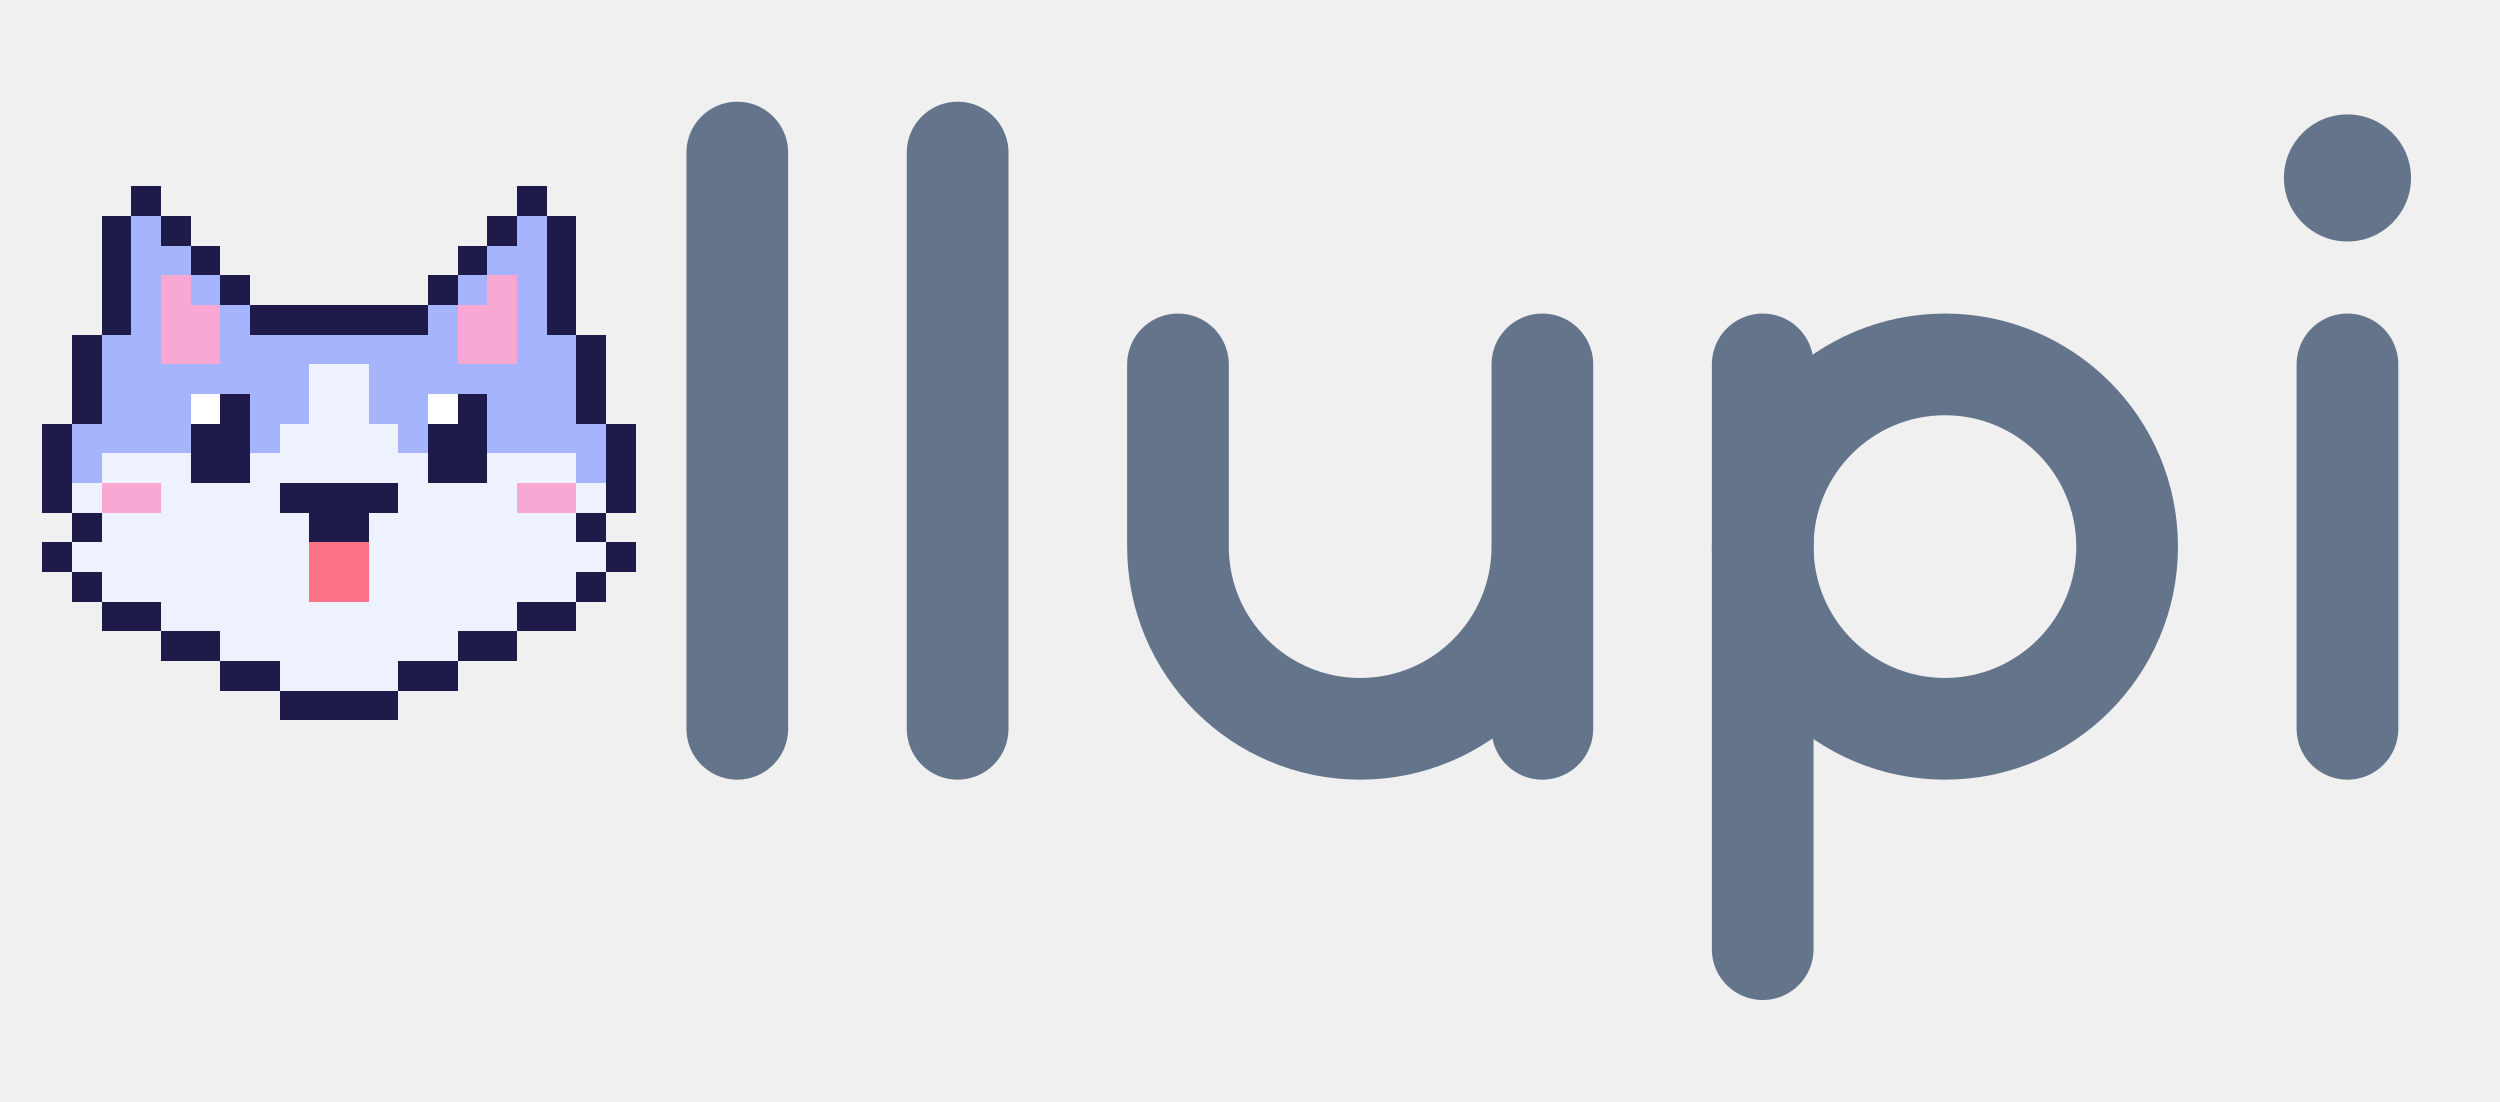
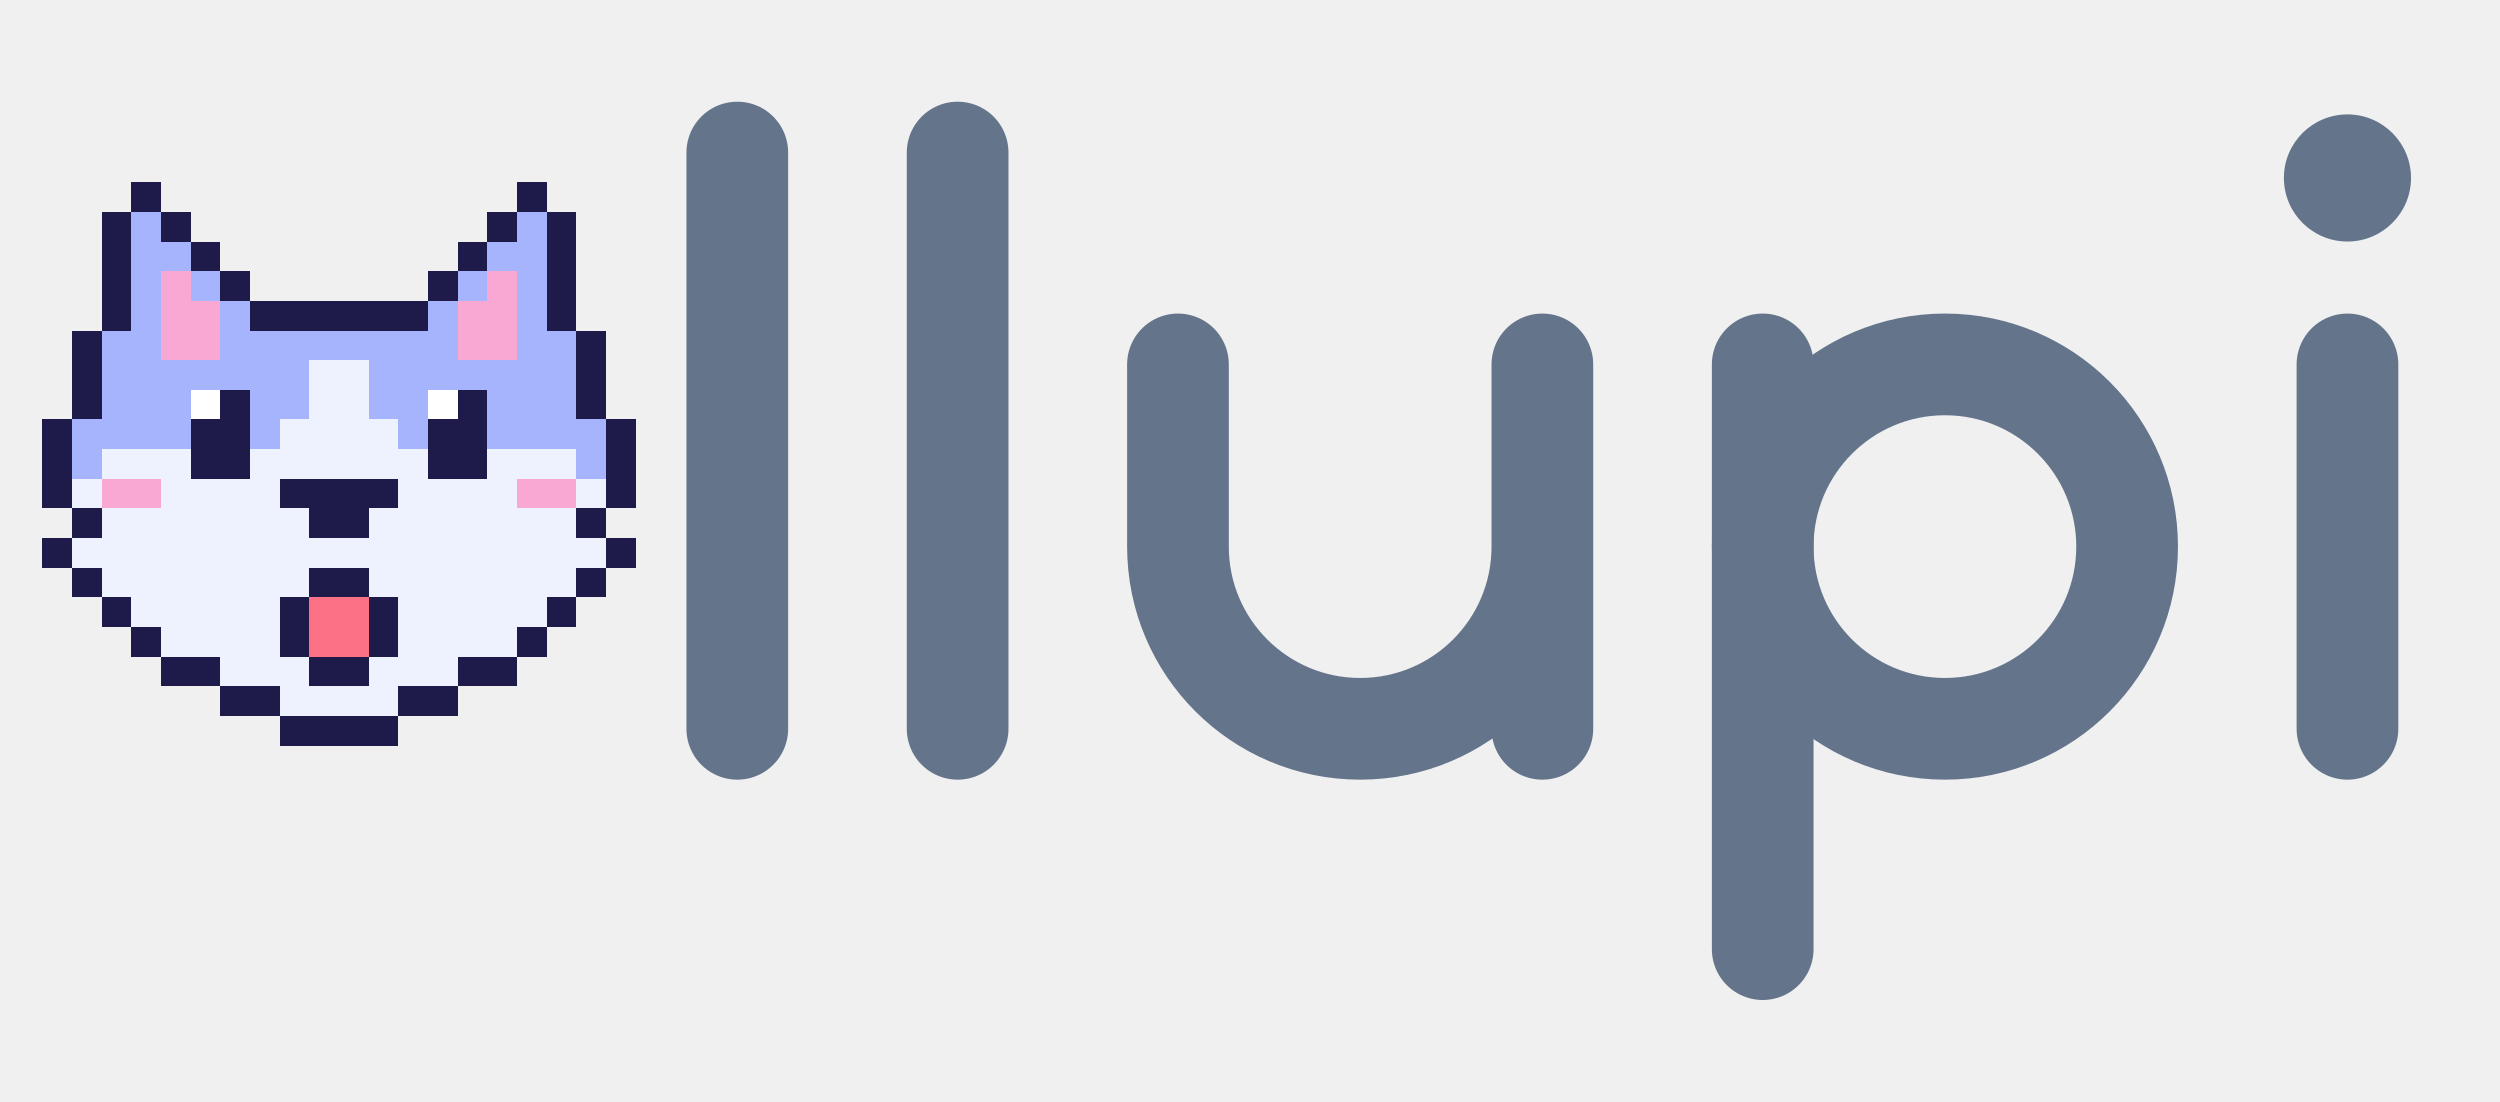
<svg xmlns="http://www.w3.org/2000/svg" viewBox="-24 -184 590 260" width="590" height="260">
  <g shape-rendering="crispEdges">
-     <rect x="7" y="-140" width="7" height="7" fill="#1e1b4b" />
-     <rect x="98" y="-140" width="7" height="7" fill="#1e1b4b" />
-     <rect x="0" y="-133" width="7" height="7" fill="#1e1b4b" />
-     <rect x="7" y="-133" width="7" height="7" fill="#a5b4fc" />
-     <rect x="14" y="-133" width="7" height="7" fill="#1e1b4b" />
-     <rect x="91" y="-133" width="7" height="7" fill="#1e1b4b" />
-     <rect x="98" y="-133" width="7" height="7" fill="#a5b4fc" />
-     <rect x="105" y="-133" width="7" height="7" fill="#1e1b4b" />
-     <rect x="0" y="-126" width="7" height="7" fill="#1e1b4b" />
-     <rect x="7" y="-126" width="14" height="7" fill="#a5b4fc" />
-     <rect x="21" y="-126" width="7" height="7" fill="#1e1b4b" />
-     <rect x="84" y="-126" width="7" height="7" fill="#1e1b4b" />
-     <rect x="91" y="-126" width="14" height="7" fill="#a5b4fc" />
-     <rect x="105" y="-126" width="7" height="7" fill="#1e1b4b" />
-     <rect x="0" y="-119" width="7" height="7" fill="#1e1b4b" />
-     <rect x="7" y="-119" width="7" height="7" fill="#a5b4fc" />
-     <rect x="14" y="-119" width="7" height="7" fill="#f9a8d4" />
-     <rect x="21" y="-119" width="7" height="7" fill="#a5b4fc" />
-     <rect x="28" y="-119" width="7" height="7" fill="#1e1b4b" />
-     <rect x="77" y="-119" width="7" height="7" fill="#1e1b4b" />
-     <rect x="84" y="-119" width="7" height="7" fill="#a5b4fc" />
-     <rect x="91" y="-119" width="7" height="7" fill="#f9a8d4" />
-     <rect x="98" y="-119" width="7" height="7" fill="#a5b4fc" />
-     <rect x="105" y="-119" width="7" height="7" fill="#1e1b4b" />
-     <rect x="0" y="-112" width="7" height="7" fill="#1e1b4b" />
-     <rect x="7" y="-112" width="7" height="7" fill="#a5b4fc" />
-     <rect x="14" y="-112" width="14" height="7" fill="#f9a8d4" />
-     <rect x="28" y="-112" width="7" height="7" fill="#a5b4fc" />
-     <rect x="35" y="-112" width="42" height="7" fill="#1e1b4b" />
-     <rect x="77" y="-112" width="7" height="7" fill="#a5b4fc" />
-     <rect x="84" y="-112" width="14" height="7" fill="#f9a8d4" />
-     <rect x="98" y="-112" width="7" height="7" fill="#a5b4fc" />
-     <rect x="105" y="-112" width="7" height="7" fill="#1e1b4b" />
-     <rect x="-7" y="-105" width="7" height="7" fill="#1e1b4b" />
-     <rect x="0" y="-105" width="14" height="7" fill="#a5b4fc" />
-     <rect x="14" y="-105" width="14" height="7" fill="#f9a8d4" />
-     <rect x="28" y="-105" width="56" height="7" fill="#a5b4fc" />
-     <rect x="84" y="-105" width="14" height="7" fill="#f9a8d4" />
-     <rect x="98" y="-105" width="14" height="7" fill="#a5b4fc" />
-     <rect x="112" y="-105" width="7" height="7" fill="#1e1b4b" />
-     <rect x="-7" y="-98" width="7" height="7" fill="#1e1b4b" />
-     <rect x="0" y="-98" width="49" height="7" fill="#a5b4fc" />
-     <rect x="49" y="-98" width="14" height="7" fill="#eef2ff" />
-     <rect x="63" y="-98" width="49" height="7" fill="#a5b4fc" />
-     <rect x="112" y="-98" width="7" height="7" fill="#1e1b4b" />
-     <rect x="-7" y="-91" width="7" height="7" fill="#1e1b4b" />
-     <rect x="0" y="-91" width="21" height="7" fill="#a5b4fc" />
-     <rect x="21" y="-91" width="7" height="7" fill="#ffffff" />
-     <rect x="28" y="-91" width="7" height="7" fill="#1e1b4b" />
-     <rect x="35" y="-91" width="14" height="7" fill="#a5b4fc" />
-     <rect x="49" y="-91" width="14" height="7" fill="#eef2ff" />
-     <rect x="63" y="-91" width="14" height="7" fill="#a5b4fc" />
-     <rect x="77" y="-91" width="7" height="7" fill="#ffffff" />
-     <rect x="84" y="-91" width="7" height="7" fill="#1e1b4b" />
-     <rect x="91" y="-91" width="21" height="7" fill="#a5b4fc" />
-     <rect x="112" y="-91" width="7" height="7" fill="#1e1b4b" />
-     <rect x="-14" y="-84" width="7" height="7" fill="#1e1b4b" />
-     <rect x="-7" y="-84" width="28" height="7" fill="#a5b4fc" />
-     <rect x="21" y="-84" width="14" height="7" fill="#1e1b4b" />
-     <rect x="35" y="-84" width="7" height="7" fill="#a5b4fc" />
-     <rect x="42" y="-84" width="28" height="7" fill="#eef2ff" />
-     <rect x="70" y="-84" width="7" height="7" fill="#a5b4fc" />
-     <rect x="77" y="-84" width="14" height="7" fill="#1e1b4b" />
-     <rect x="91" y="-84" width="28" height="7" fill="#a5b4fc" />
-     <rect x="119" y="-84" width="7" height="7" fill="#1e1b4b" />
-     <rect x="-14" y="-77" width="7" height="7" fill="#1e1b4b" />
-     <rect x="-7" y="-77" width="7" height="7" fill="#a5b4fc" />
-     <rect x="0" y="-77" width="21" height="7" fill="#eef2ff" />
-     <rect x="21" y="-77" width="14" height="7" fill="#1e1b4b" />
-     <rect x="35" y="-77" width="42" height="7" fill="#eef2ff" />
-     <rect x="77" y="-77" width="14" height="7" fill="#1e1b4b" />
-     <rect x="91" y="-77" width="21" height="7" fill="#eef2ff" />
-     <rect x="112" y="-77" width="7" height="7" fill="#a5b4fc" />
-     <rect x="119" y="-77" width="7" height="7" fill="#1e1b4b" />
-     <rect x="-14" y="-70" width="7" height="7" fill="#1e1b4b" />
-     <rect x="-7" y="-70" width="7" height="7" fill="#eef2ff" />
-     <rect x="0" y="-70" width="14" height="7" fill="#f9a8d4" />
-     <rect x="14" y="-70" width="28" height="7" fill="#eef2ff" />
-     <rect x="42" y="-70" width="28" height="7" fill="#1e1b4b" />
-     <rect x="70" y="-70" width="28" height="7" fill="#eef2ff" />
-     <rect x="98" y="-70" width="14" height="7" fill="#f9a8d4" />
-     <rect x="112" y="-70" width="7" height="7" fill="#eef2ff" />
-     <rect x="119" y="-70" width="7" height="7" fill="#1e1b4b" />
-     <rect x="-7" y="-63" width="7" height="7" fill="#1e1b4b" />
-     <rect x="0" y="-63" width="49" height="7" fill="#eef2ff" />
-     <rect x="49" y="-63" width="14" height="7" fill="#1e1b4b" />
-     <rect x="63" y="-63" width="49" height="7" fill="#eef2ff" />
-     <rect x="112" y="-63" width="7" height="7" fill="#1e1b4b" />
-     <rect x="-14" y="-56" width="7" height="7" fill="#1e1b4b" />
-     <rect x="-7" y="-56" width="56" height="7" fill="#eef2ff" />
-     <rect x="49" y="-56" width="14" height="7" fill="#fb7185" />
-     <rect x="63" y="-56" width="56" height="7" fill="#eef2ff" />
-     <rect x="119" y="-56" width="7" height="7" fill="#1e1b4b" />
-     <rect x="-7" y="-49" width="7" height="7" fill="#1e1b4b" />
-     <rect x="0" y="-49" width="49" height="7" fill="#eef2ff" />
-     <rect x="49" y="-49" width="14" height="7" fill="#fb7185" />
-     <rect x="63" y="-49" width="49" height="7" fill="#eef2ff" />
-     <rect x="112" y="-49" width="7" height="7" fill="#1e1b4b" />
-     <rect x="0" y="-42" width="14" height="7" fill="#1e1b4b" />
-     <rect x="14" y="-42" width="84" height="7" fill="#eef2ff" />
-     <rect x="98" y="-42" width="14" height="7" fill="#1e1b4b" />
-     <rect x="14" y="-35" width="14" height="7" fill="#1e1b4b" />
-     <rect x="28" y="-35" width="56" height="7" fill="#eef2ff" />
-     <rect x="84" y="-35" width="14" height="7" fill="#1e1b4b" />
-     <rect x="28" y="-28" width="14" height="7" fill="#1e1b4b" />
-     <rect x="42" y="-28" width="28" height="7" fill="#eef2ff" />
-     <rect x="70" y="-28" width="14" height="7" fill="#1e1b4b" />
-     <rect x="42" y="-21" width="28" height="7" fill="#1e1b4b" />
+     <rect x="7" y="-141" width="7" height="7" fill="#1e1b4b" />
+     <rect x="98" y="-141" width="7" height="7" fill="#1e1b4b" />
+     <rect x="0" y="-134" width="7" height="7" fill="#1e1b4b" />
+     <rect x="7" y="-134" width="7" height="7" fill="#a5b4fc" />
+     <rect x="14" y="-134" width="7" height="7" fill="#1e1b4b" />
+     <rect x="91" y="-134" width="7" height="7" fill="#1e1b4b" />
+     <rect x="98" y="-134" width="7" height="7" fill="#a5b4fc" />
+     <rect x="105" y="-134" width="7" height="7" fill="#1e1b4b" />
+     <rect x="0" y="-127" width="7" height="7" fill="#1e1b4b" />
+     <rect x="7" y="-127" width="14" height="7" fill="#a5b4fc" />
+     <rect x="21" y="-127" width="7" height="7" fill="#1e1b4b" />
+     <rect x="84" y="-127" width="7" height="7" fill="#1e1b4b" />
+     <rect x="91" y="-127" width="14" height="7" fill="#a5b4fc" />
+     <rect x="105" y="-127" width="7" height="7" fill="#1e1b4b" />
+     <rect x="0" y="-120" width="7" height="7" fill="#1e1b4b" />
+     <rect x="7" y="-120" width="7" height="7" fill="#a5b4fc" />
+     <rect x="14" y="-120" width="7" height="7" fill="#f9a8d4" />
+     <rect x="21" y="-120" width="7" height="7" fill="#a5b4fc" />
+     <rect x="28" y="-120" width="7" height="7" fill="#1e1b4b" />
+     <rect x="77" y="-120" width="7" height="7" fill="#1e1b4b" />
+     <rect x="84" y="-120" width="7" height="7" fill="#a5b4fc" />
+     <rect x="91" y="-120" width="7" height="7" fill="#f9a8d4" />
+     <rect x="98" y="-120" width="7" height="7" fill="#a5b4fc" />
+     <rect x="105" y="-120" width="7" height="7" fill="#1e1b4b" />
+     <rect x="0" y="-113" width="7" height="7" fill="#1e1b4b" />
+     <rect x="7" y="-113" width="7" height="7" fill="#a5b4fc" />
+     <rect x="14" y="-113" width="14" height="7" fill="#f9a8d4" />
+     <rect x="28" y="-113" width="7" height="7" fill="#a5b4fc" />
+     <rect x="35" y="-113" width="42" height="7" fill="#1e1b4b" />
+     <rect x="77" y="-113" width="7" height="7" fill="#a5b4fc" />
+     <rect x="84" y="-113" width="14" height="7" fill="#f9a8d4" />
+     <rect x="98" y="-113" width="7" height="7" fill="#a5b4fc" />
+     <rect x="105" y="-113" width="7" height="7" fill="#1e1b4b" />
+     <rect x="-7" y="-106" width="7" height="7" fill="#1e1b4b" />
+     <rect x="0" y="-106" width="14" height="7" fill="#a5b4fc" />
+     <rect x="14" y="-106" width="14" height="7" fill="#f9a8d4" />
+     <rect x="28" y="-106" width="56" height="7" fill="#a5b4fc" />
+     <rect x="84" y="-106" width="14" height="7" fill="#f9a8d4" />
+     <rect x="98" y="-106" width="14" height="7" fill="#a5b4fc" />
+     <rect x="112" y="-106" width="7" height="7" fill="#1e1b4b" />
+     <rect x="-7" y="-99" width="7" height="7" fill="#1e1b4b" />
+     <rect x="0" y="-99" width="49" height="7" fill="#a5b4fc" />
+     <rect x="49" y="-99" width="14" height="7" fill="#eef2ff" />
+     <rect x="63" y="-99" width="49" height="7" fill="#a5b4fc" />
+     <rect x="112" y="-99" width="7" height="7" fill="#1e1b4b" />
+     <rect x="-7" y="-92" width="7" height="7" fill="#1e1b4b" />
+     <rect x="0" y="-92" width="21" height="7" fill="#a5b4fc" />
+     <rect x="21" y="-92" width="7" height="7" fill="#ffffff" />
+     <rect x="28" y="-92" width="7" height="7" fill="#1e1b4b" />
+     <rect x="35" y="-92" width="14" height="7" fill="#a5b4fc" />
+     <rect x="49" y="-92" width="14" height="7" fill="#eef2ff" />
+     <rect x="63" y="-92" width="14" height="7" fill="#a5b4fc" />
+     <rect x="77" y="-92" width="7" height="7" fill="#ffffff" />
+     <rect x="84" y="-92" width="7" height="7" fill="#1e1b4b" />
+     <rect x="91" y="-92" width="21" height="7" fill="#a5b4fc" />
+     <rect x="112" y="-92" width="7" height="7" fill="#1e1b4b" />
+     <rect x="-14" y="-85" width="7" height="7" fill="#1e1b4b" />
+     <rect x="-7" y="-85" width="28" height="7" fill="#a5b4fc" />
+     <rect x="21" y="-85" width="14" height="7" fill="#1e1b4b" />
+     <rect x="35" y="-85" width="7" height="7" fill="#a5b4fc" />
+     <rect x="42" y="-85" width="28" height="7" fill="#eef2ff" />
+     <rect x="70" y="-85" width="7" height="7" fill="#a5b4fc" />
+     <rect x="77" y="-85" width="14" height="7" fill="#1e1b4b" />
+     <rect x="91" y="-85" width="28" height="7" fill="#a5b4fc" />
+     <rect x="119" y="-85" width="7" height="7" fill="#1e1b4b" />
+     <rect x="-14" y="-78" width="7" height="7" fill="#1e1b4b" />
+     <rect x="-7" y="-78" width="7" height="7" fill="#a5b4fc" />
+     <rect x="0" y="-78" width="21" height="7" fill="#eef2ff" />
+     <rect x="21" y="-78" width="14" height="7" fill="#1e1b4b" />
+     <rect x="35" y="-78" width="42" height="7" fill="#eef2ff" />
+     <rect x="77" y="-78" width="14" height="7" fill="#1e1b4b" />
+     <rect x="91" y="-78" width="21" height="7" fill="#eef2ff" />
+     <rect x="112" y="-78" width="7" height="7" fill="#a5b4fc" />
+     <rect x="119" y="-78" width="7" height="7" fill="#1e1b4b" />
+     <rect x="-14" y="-71" width="7" height="7" fill="#1e1b4b" />
+     <rect x="-7" y="-71" width="7" height="7" fill="#eef2ff" />
+     <rect x="0" y="-71" width="14" height="7" fill="#f9a8d4" />
+     <rect x="14" y="-71" width="28" height="7" fill="#eef2ff" />
+     <rect x="42" y="-71" width="28" height="7" fill="#1e1b4b" />
+     <rect x="70" y="-71" width="28" height="7" fill="#eef2ff" />
+     <rect x="98" y="-71" width="14" height="7" fill="#f9a8d4" />
+     <rect x="112" y="-71" width="7" height="7" fill="#eef2ff" />
+     <rect x="119" y="-71" width="7" height="7" fill="#1e1b4b" />
+     <rect x="-7" y="-64" width="7" height="7" fill="#1e1b4b" />
+     <rect x="0" y="-64" width="49" height="7" fill="#eef2ff" />
+     <rect x="49" y="-64" width="14" height="7" fill="#1e1b4b" />
+     <rect x="63" y="-64" width="49" height="7" fill="#eef2ff" />
+     <rect x="112" y="-64" width="7" height="7" fill="#1e1b4b" />
+     <rect x="-14" y="-57" width="7" height="7" fill="#1e1b4b" />
+     <rect x="-7" y="-57" width="126" height="7" fill="#eef2ff" />
+     <rect x="119" y="-57" width="7" height="7" fill="#1e1b4b" />
+     <rect x="-7" y="-50" width="7" height="7" fill="#1e1b4b" />
+     <rect x="0" y="-50" width="49" height="7" fill="#eef2ff" />
+     <rect x="49" y="-50" width="14" height="7" fill="#1e1b4b" />
+     <rect x="63" y="-50" width="49" height="7" fill="#eef2ff" />
+     <rect x="112" y="-50" width="7" height="7" fill="#1e1b4b" />
+     <rect x="0" y="-43" width="7" height="7" fill="#1e1b4b" />
+     <rect x="7" y="-43" width="35" height="7" fill="#eef2ff" />
+     <rect x="42" y="-43" width="7" height="7" fill="#1e1b4b" />
+     <rect x="49" y="-43" width="14" height="7" fill="#fb7185" />
+     <rect x="63" y="-43" width="7" height="7" fill="#1e1b4b" />
+     <rect x="70" y="-43" width="35" height="7" fill="#eef2ff" />
+     <rect x="105" y="-43" width="7" height="7" fill="#1e1b4b" />
+     <rect x="7" y="-36" width="7" height="7" fill="#1e1b4b" />
+     <rect x="14" y="-36" width="28" height="7" fill="#eef2ff" />
+     <rect x="42" y="-36" width="7" height="7" fill="#1e1b4b" />
+     <rect x="49" y="-36" width="14" height="7" fill="#fb7185" />
+     <rect x="63" y="-36" width="7" height="7" fill="#1e1b4b" />
+     <rect x="70" y="-36" width="28" height="7" fill="#eef2ff" />
+     <rect x="98" y="-36" width="7" height="7" fill="#1e1b4b" />
+     <rect x="14" y="-29" width="14" height="7" fill="#1e1b4b" />
+     <rect x="28" y="-29" width="21" height="7" fill="#eef2ff" />
+     <rect x="49" y="-29" width="14" height="7" fill="#1e1b4b" />
+     <rect x="63" y="-29" width="21" height="7" fill="#eef2ff" />
+     <rect x="84" y="-29" width="14" height="7" fill="#1e1b4b" />
+     <rect x="28" y="-22" width="14" height="7" fill="#1e1b4b" />
+     <rect x="42" y="-22" width="28" height="7" fill="#eef2ff" />
+     <rect x="70" y="-22" width="14" height="7" fill="#1e1b4b" />
+     <rect x="42" y="-15" width="28" height="7" fill="#1e1b4b" />
  </g>
  <path d="M150,-148 V-12" fill="none" stroke="#64748b" stroke-width="24" stroke-linecap="round" stroke-linejoin="round" />
  <path d="M202,-148 V-12" fill="none" stroke="#64748b" stroke-width="24" stroke-linecap="round" stroke-linejoin="round" />
  <path d="M254,-98 V-55 A43,43 0 0 0 340,-55 V-98 M340,-55 V-12" fill="none" stroke="#64748b" stroke-width="24" stroke-linecap="round" stroke-linejoin="round" />
  <path d="M392,-98 V40" fill="none" stroke="#64748b" stroke-width="24" stroke-linecap="round" stroke-linejoin="round" />
  <circle cx="435" cy="-55" r="43" fill="none" stroke="#64748b" stroke-width="24" stroke-linecap="round" stroke-linejoin="round" />
  <path d="M530,-98 V-12" fill="none" stroke="#64748b" stroke-width="24" stroke-linecap="round" stroke-linejoin="round" />
  <circle cx="530" cy="-142" r="15" fill="#64748b" />
</svg>
